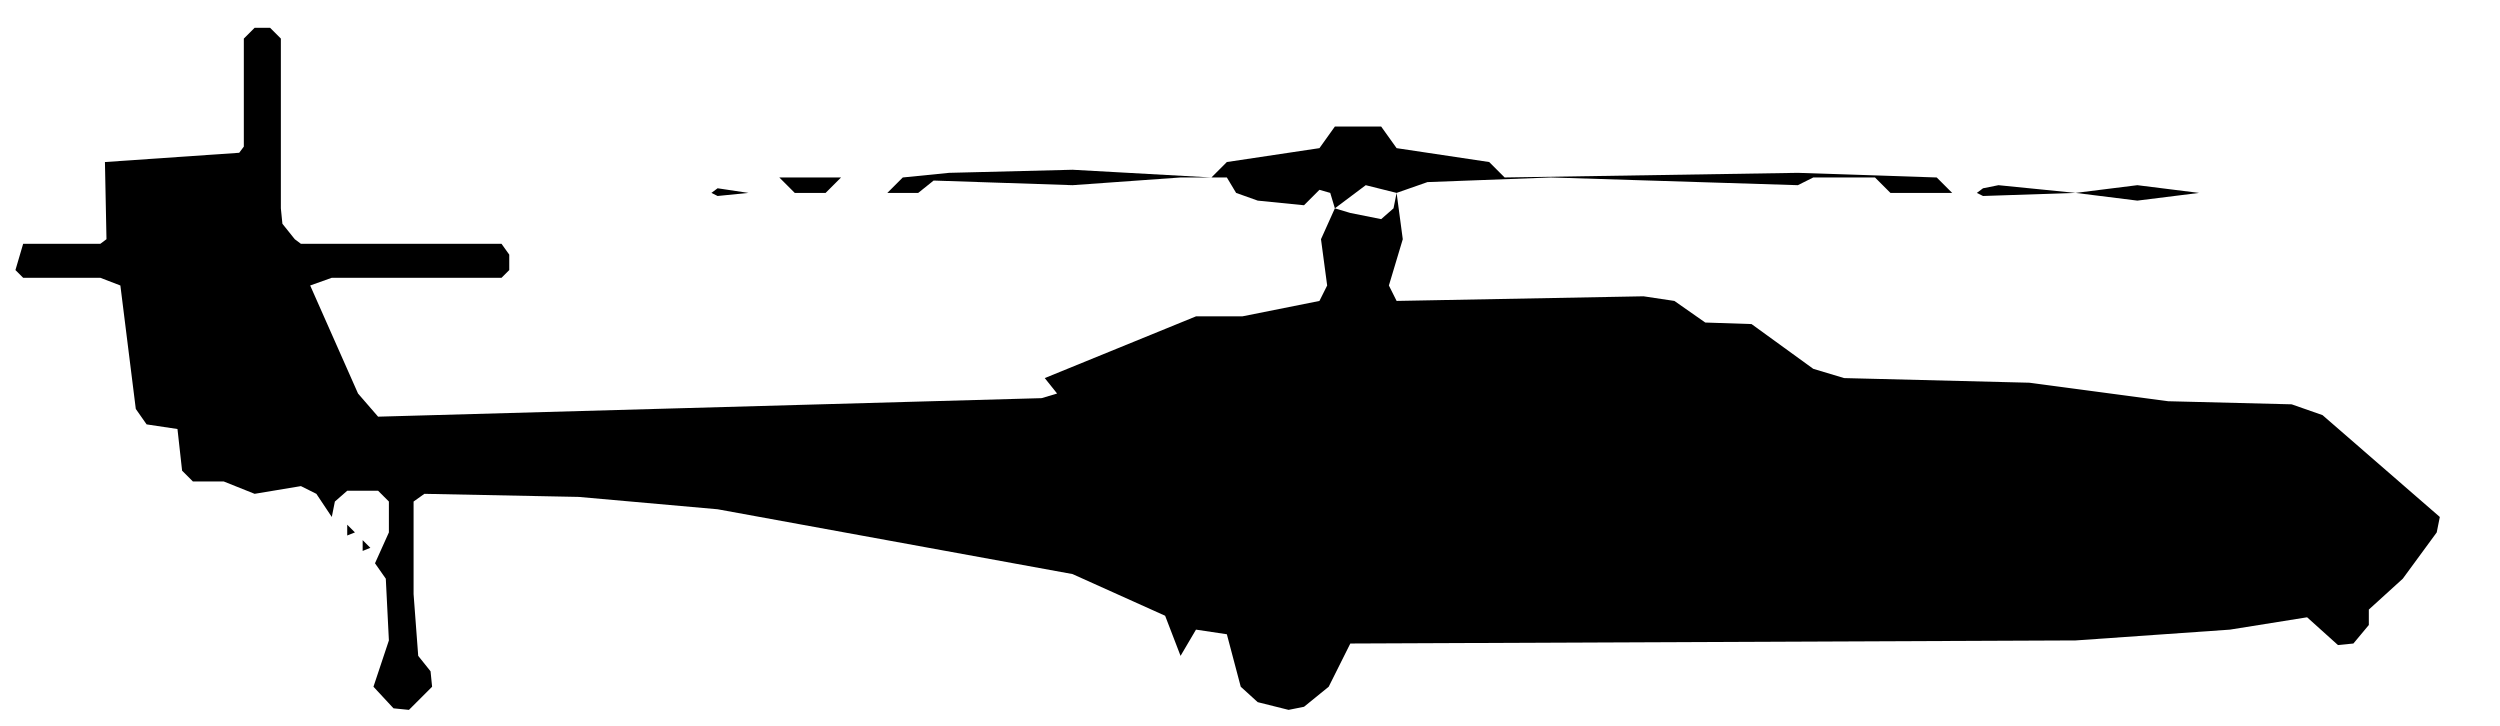
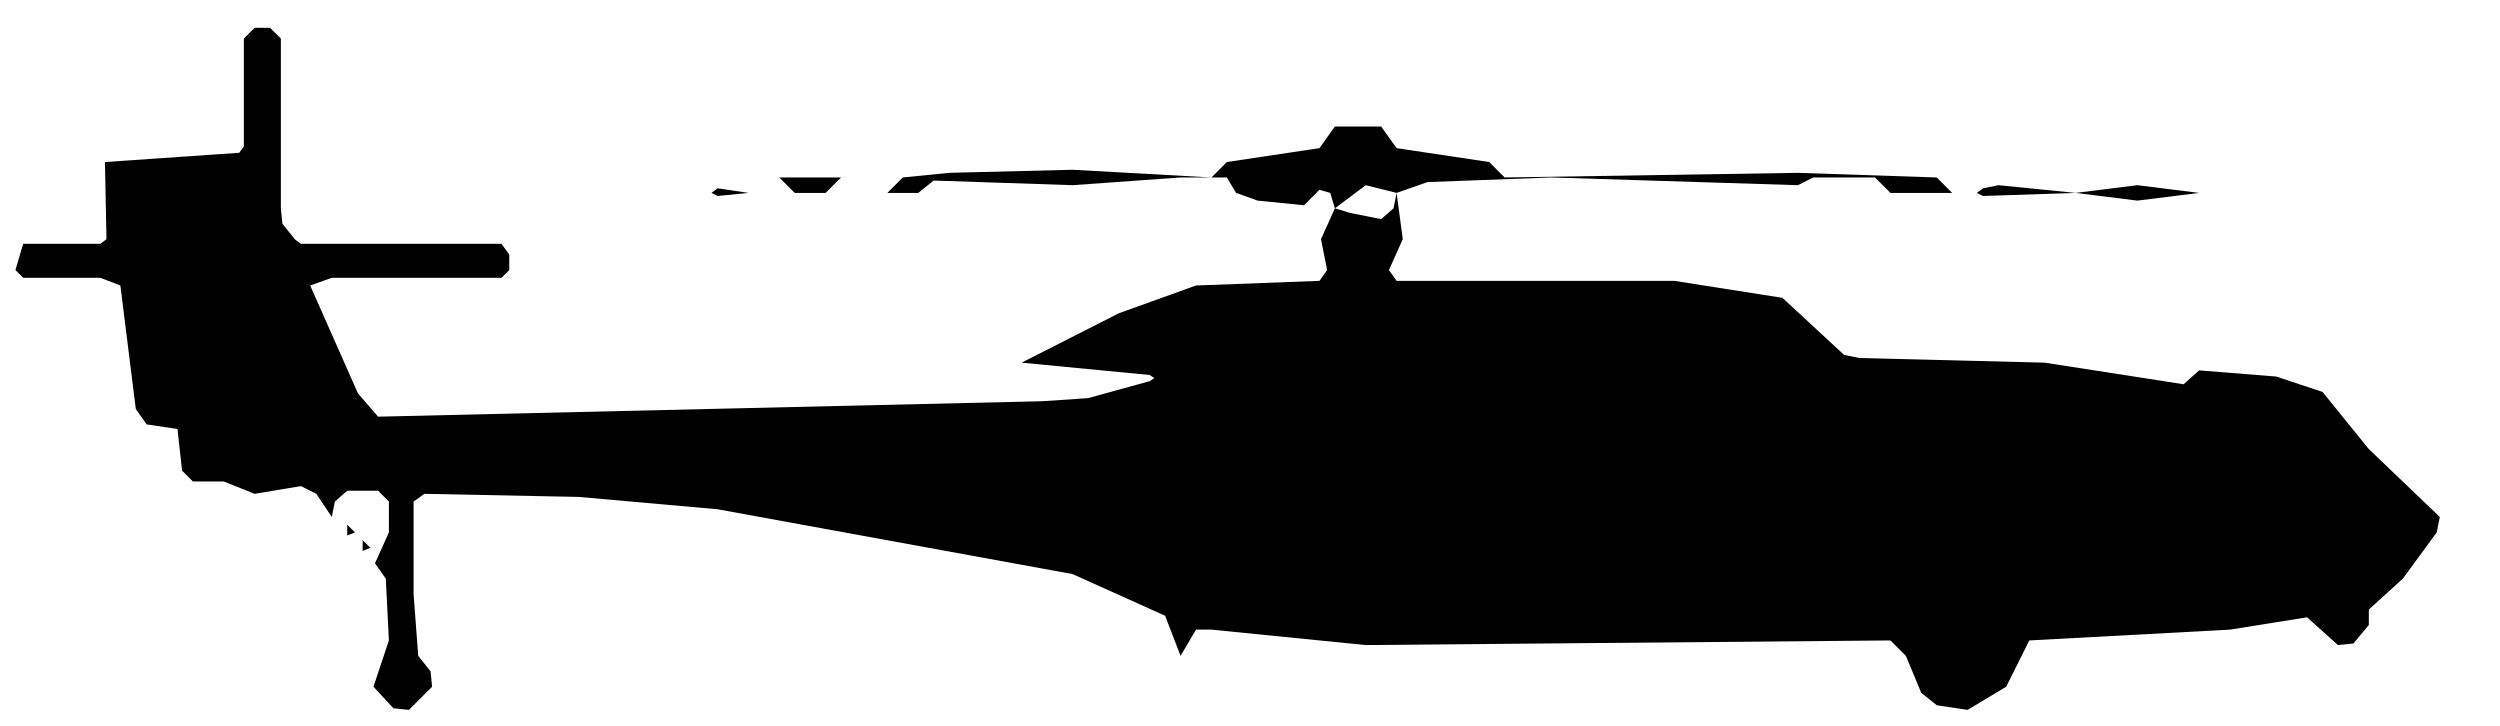
<svg xmlns="http://www.w3.org/2000/svg" viewBox="0 0 162 47" width="162" height="47" fill="currentColor" fill-rule="evenodd">
-   <path d="M25.5 45.9L26.5 46L28 44.5L27.9 43.5L27.1 42.5L26.8 38.5L26.8 32.5L27.5 32L37.5 32.2L46.5 33L69.5 37.2L75.5 39.9L76.5 42.5L77.5 40.8L79.5 41.1L80.4 44.5L81.5 45.5L83.5 46L84.5 45.8L86.1 44.5L87.5 41.7L134.5 41.5L144.5 40.8L149.5 40L151.5 41.8L152.5 41.7L153.5 40.5L153.5 39.5L155.7 37.5L157.9 34.5L158.1 33.5L150.5 26.9L148.5 26.2L140.5 26L131.5 24.8L119.5 24.5L117.5 23.9L113.5 21L110.5 20.9L108.5 19.5L106.5 19.2L90.5 19.5L90 18.5L90.9 15.5L90.5 12.5L92.5 11.8L100.5 11.5L116.5 12L117.5 11.5L121.5 11.5L122.5 12.5L126.5 12.5L125.5 11.5L116.5 11.2L97.5 11.5L96.5 10.5L90.5 9.6L89.5 8.2L86.5 8.2L85.5 9.6L79.5 10.5L78.5 11.5L69.5 11L61.5 11.2L58.5 11.5L57.5 12.5L56.5 12.5L59.5 12.5L60.5 11.7L69.5 12L76.5 11.5L79.5 11.5L80.1 12.5L81.5 13L84.5 13.3L85.5 12.3L86.2 12.5L86.5 13.5L85.6 15.5L86 18.5L85.5 19.5L80.5 20.5L77.5 20.5L67.7 24.5L68.5 25.5L67.5 25.8L24.5 27L23.2 25.5L20.1 18.5L21.5 18L32.5 18L33 17.5L33 16.5L32.5 15.8L19.5 15.8L19.1 15.5L18.3 14.5L18.2 13.5L18.2 2.5L17.5 1.8L16.5 1.8L15.8 2.5L15.8 9.5L15.5 9.9L6.8 10.5L6.9 15.5L6.5 15.8L1.5 15.8L1 17.5L1.5 18L6.5 18L7.8 18.5L8.8 26.5L9.5 27.5L11.5 27.8L11.8 30.5L12.5 31.2L14.5 31.2L16.5 32L19.5 31.5L20.5 32L21.5 33.5L21.7 32.5L22.5 31.8L24.5 31.8L25.2 32.5L25.2 34.5L24.3 36.5L25 37.5L25.2 41.5L24.2 44.5ZM23.5 35.7L24 35.5L23.5 35ZM22.5 34.7L23 34.5L22.5 34ZM87.5 13.8L86.5 13.5L88.5 12L90.5 12.5L90.3 13.5L89.5 14.2ZM46.5 12.7L48.5 12.5L46.5 12.2L46.1 12.5ZM51.5 12.5L53.5 12.5L54.5 11.5L55.5 11.5L49.5 11.5L50.5 11.5ZM128.5 12.7L134.5 12.5L138.5 13L142.5 12.5L138.5 12L134.5 12.5L129.5 12L128.5 12.2L128.1 12.5Z" />
+   <path d="M25.5 45.9L26.5 46L28 44.5L27.9 43.5L27.1 42.5L26.8 38.5L26.8 32.5L27.5 32L37.5 32.2L46.5 33L69.5 37.2L75.5 39.9L76.5 42.5L77.5 40.8L78.5 40.8L88.5 41.8L122.5 41.5L123.5 42.5L124.5 44.9L125.5 45.7L127.5 46L130 44.5L131.5 41.5L144.5 40.8L149.5 40L151.5 41.8L152.5 41.7L153.5 40.5L153.5 39.5L155.7 37.5L157.9 34.5L158.1 33.5L153.5 29.1L150.5 25.4L147.5 24.4L142.5 24L141.5 24.9L132.5 23.5L120.5 23.2L119.5 23L115.5 19.3L108.5 18.2L90.5 18.2L90 17.5L90.9 15.5L90.5 12.5L92.5 11.8L100.5 11.5L116.5 12L117.5 11.5L121.5 11.5L122.5 12.5L126.5 12.5L125.5 11.5L116.5 11.2L97.5 11.5L96.5 10.5L90.5 9.6L89.5 8.2L86.5 8.2L85.5 9.6L79.5 10.5L78.5 11.5L69.5 11L61.5 11.2L58.5 11.5L57.5 12.5L56.5 12.5L59.5 12.5L60.5 11.7L69.5 12L76.5 11.5L79.5 11.5L80.1 12.5L81.5 13L84.5 13.3L85.5 12.3L86.2 12.5L86.5 13.5L85.6 15.5L86 17.5L85.5 18.2L77.5 18.5L72.5 20.3L66.2 23.5L74.5 24.3L74.8 24.5L74.5 24.7L70.5 25.8L67.5 26L24.5 27L23.2 25.5L20.1 18.5L21.5 18L32.5 18L33 17.5L33 16.5L32.5 15.8L19.5 15.8L19.1 15.5L18.3 14.5L18.2 13.5L18.2 2.5L17.5 1.8L16.5 1.8L15.8 2.5L15.8 9.5L15.5 9.9L6.8 10.5L6.9 15.5L6.5 15.8L1.5 15.8L1 17.5L1.5 18L6.5 18L7.8 18.5L8.8 26.5L9.5 27.5L11.5 27.8L11.8 30.5L12.5 31.2L14.5 31.2L16.5 32L19.5 31.5L20.5 32L21.5 33.5L21.7 32.5L22.5 31.8L24.5 31.8L25.2 32.5L25.2 34.5L24.3 36.5L25 37.5L25.2 41.5L24.2 44.5ZM23.5 35.7L24 35.5L23.5 35ZM22.5 34.7L23 34.5L22.5 34ZM87.5 13.8L86.5 13.5L88.5 12L90.5 12.5L90.3 13.5L89.5 14.2ZM46.5 12.7L48.5 12.5L46.5 12.2L46.1 12.5ZM51.5 12.5L53.5 12.5L54.5 11.5L55.5 11.5L49.5 11.5L50.5 11.5ZM128.5 12.7L134.5 12.5L138.5 13L142.5 12.5L138.5 12L134.5 12.5L129.5 12L128.5 12.2L128.1 12.5Z" />
</svg>
